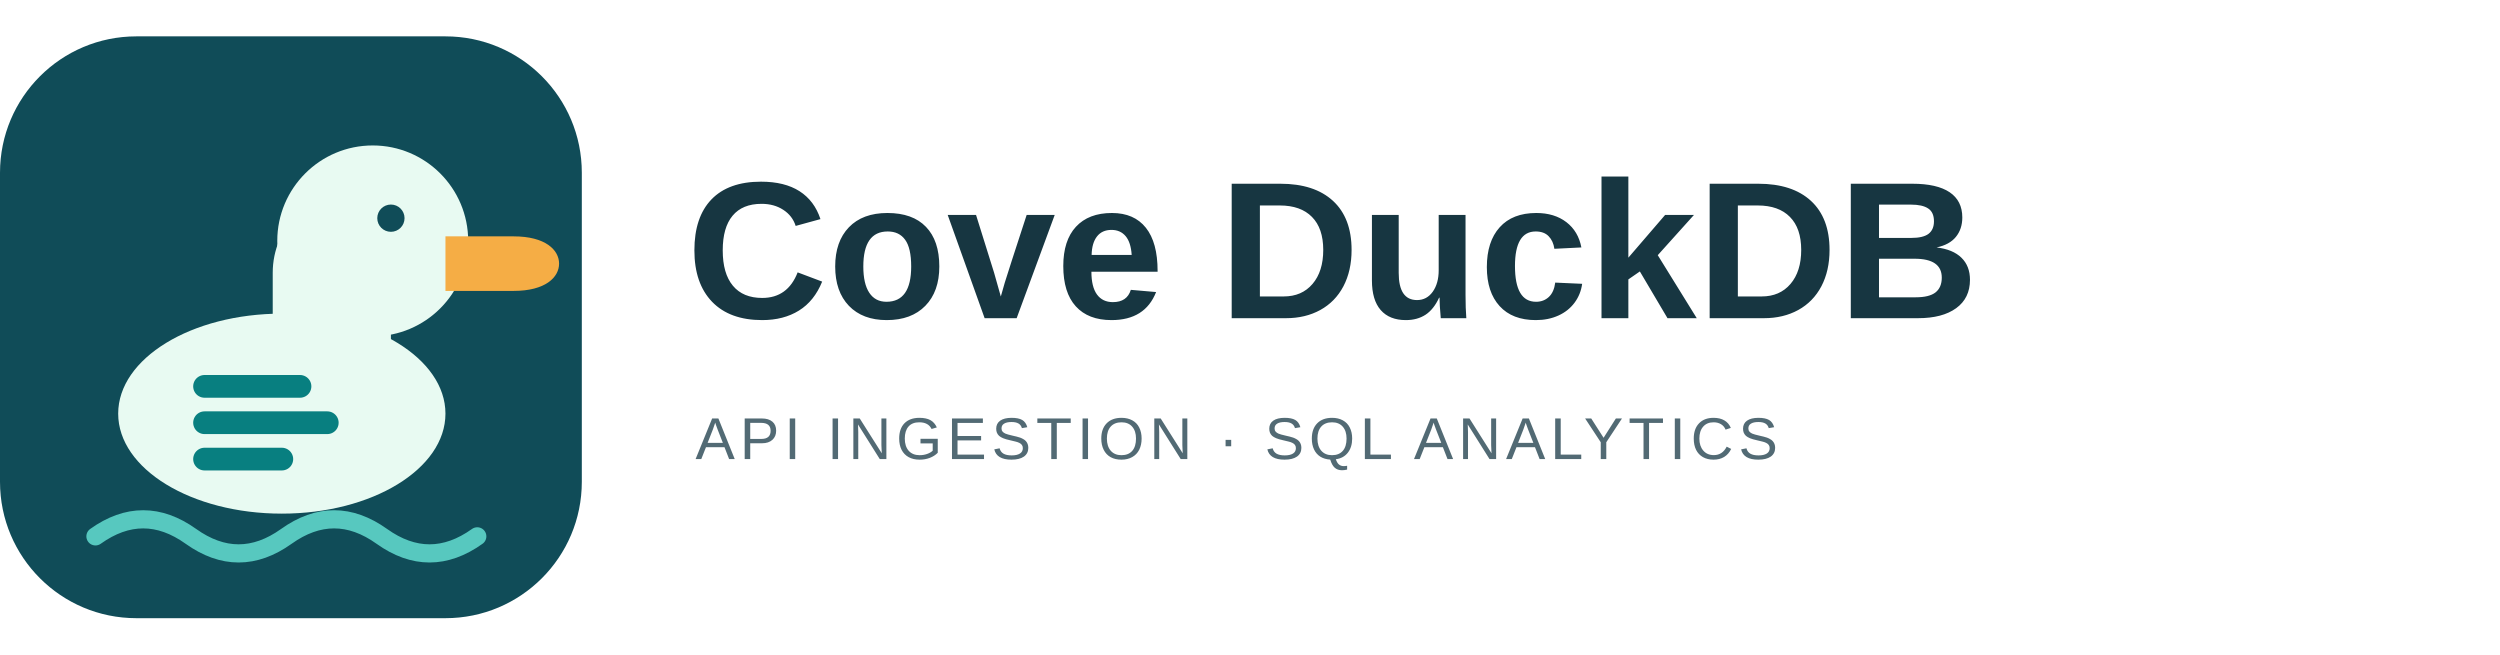
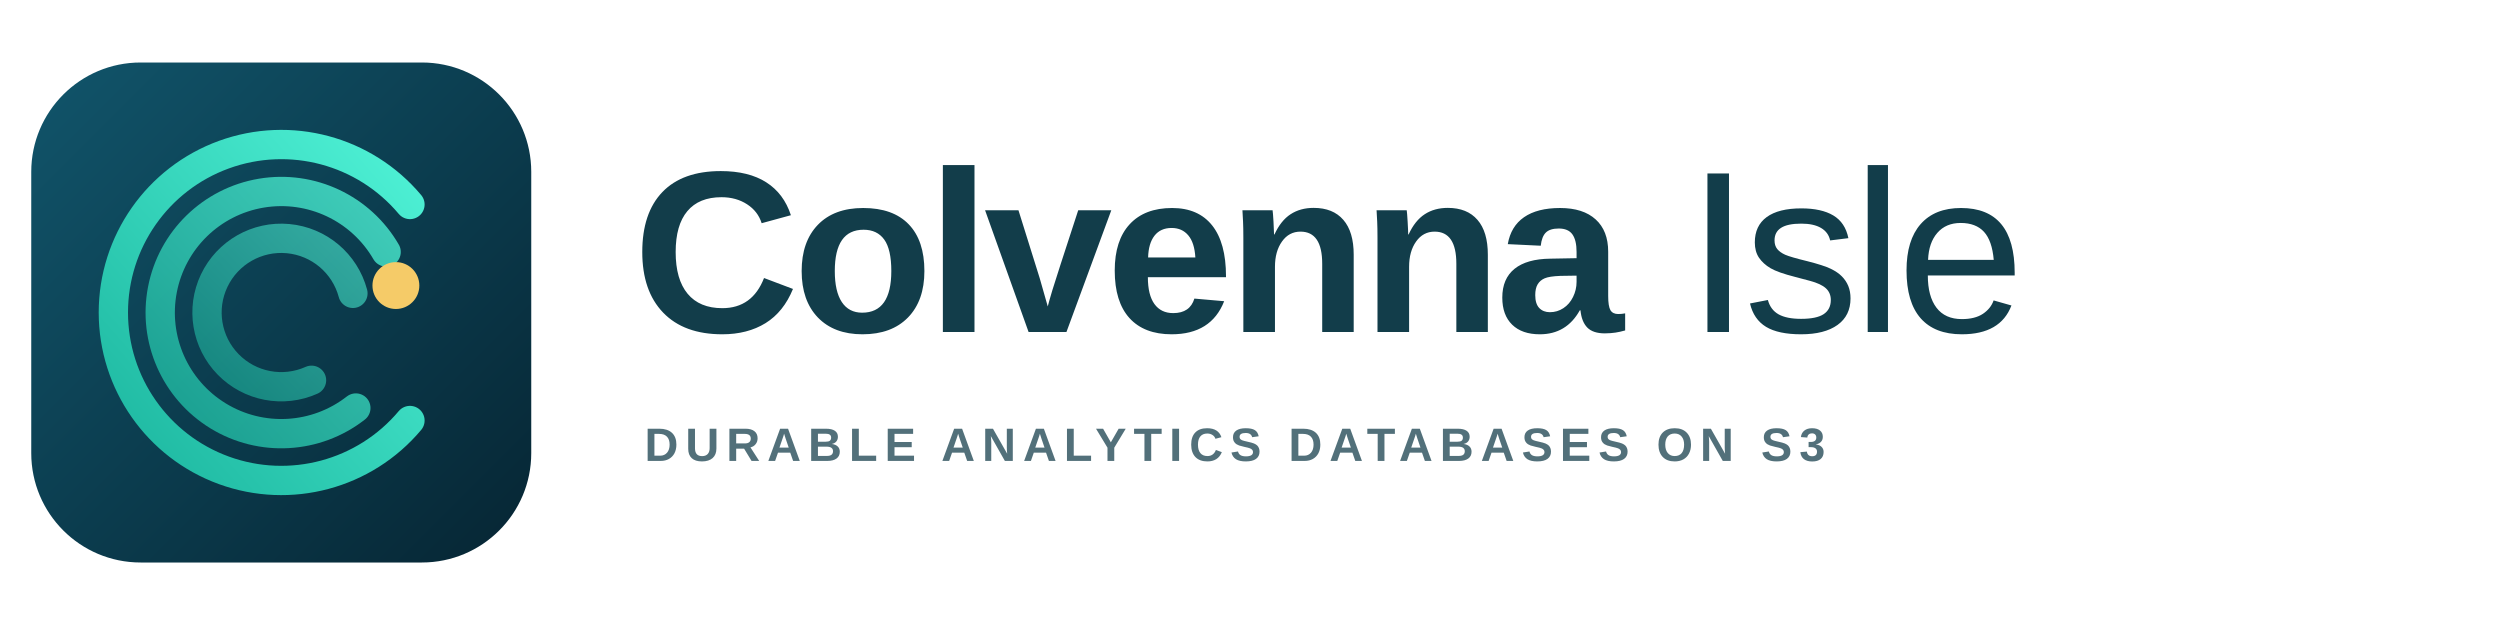
- <svg xmlns="http://www.w3.org/2000/svg" viewBox="0 0 550 144" role="img" aria-labelledby="title desc">
-   <g transform="translate(0 8)">
-     <g>
-       <rect width="128" height="128" rx="30" fill="#104c58" />
-       <ellipse cx="62" cy="83" rx="36" ry="22" fill="#e8faf2" />
-       <path d="M60 75V52c0-10 8-18 18-18h8v45z" fill="#e8faf2" />
-       <circle cx="82" cy="45" r="21" fill="#e8faf2" />
-       <path d="M98 44h15c7 0 10 3 10 6s-3 6-10 6H98z" fill="#f5ad45" />
-       <circle cx="86" cy="40" r="3" fill="#104c58" />
-       <path d="M45 77h21M45 85h27M45 93h17" stroke="#087f80" stroke-width="5" stroke-linecap="round" />
-       <path d="M21 110c7-5 14-5 21 0s14 5 21 0 14-5 21 0 14 5 21 0" fill="none" stroke="#57c8bf" stroke-width="4" stroke-linecap="round" />
+ <svg xmlns="http://www.w3.org/2000/svg" width="640" height="160" viewBox="0 0 640 160" role="img" aria-labelledby="colvenna-isle-light-title colvenna-isle-light-desc">
+   <defs>
+     <linearGradient id="colvenna-isle-light-bg" x1="0" y1="0" x2="1" y2="1">
+       <stop offset="0" stop-color="#11556B" />
+       <stop offset="1" stop-color="#062533" />
+     </linearGradient>
+     <linearGradient id="colvenna-isle-light-flow" x1="0" y1="1" x2="1" y2="0">
+       <stop offset="0" stop-color="#1BB59E" />
+       <stop offset="1" stop-color="#4FF2D6" />
+     </linearGradient>
+     <g id="colvenna-isle-light-mark">
+       <rect width="256" height="256" rx="56" fill="url(#colvenna-isle-light-bg)" />
+       <path d="M193.9 183.3 A86 86 0 1 1 193.9 72.7" fill="none" stroke="url(#colvenna-isle-light-flow)" stroke-opacity="1" stroke-width="15" stroke-linecap="round" />
+       <path d="M166.2 176.9 A62 62 0 1 1 181.7 97.0" fill="none" stroke="url(#colvenna-isle-light-flow)" stroke-opacity=".8" stroke-width="15" stroke-linecap="round" />
+       <path d="M143.5 162.7 A38 38 0 1 1 164.7 118.2" fill="none" stroke="url(#colvenna-isle-light-flow)" stroke-opacity=".6" stroke-width="15" stroke-linecap="round" />
+       <circle cx="186.7" cy="114.2" r="12" fill="#F5CB68" />
    </g>
-   </g>
-   <text x="151" y="70" fill="#173641" font-family="Arial, Helvetica, sans-serif" font-size="43" font-weight="700">Cove DuckDB</text>
-   <text x="153" y="101" fill="#526a74" font-family="Arial, Helvetica, sans-serif" font-size="13" letter-spacing="1.1">API INGESTION · SQL ANALYTICS</text>
+   </defs>
+   <use href="#colvenna-isle-light-mark" transform="translate(8 16) scale(.5)" />
+   <text x="162" y="85" fill="#123D4A" font-family="Arial, Helvetica, sans-serif" font-size="59" font-weight="700" letter-spacing="-1.7">Colvenna<tspan dx="16" font-weight="400">Isle</tspan>
+   </text>
+   <text x="165" y="118" fill="#52707A" font-family="Arial, Helvetica, sans-serif" font-size="12" font-weight="600" letter-spacing="1.8">DURABLE ANALYTICS DATABASES ON S3</text>
</svg>
